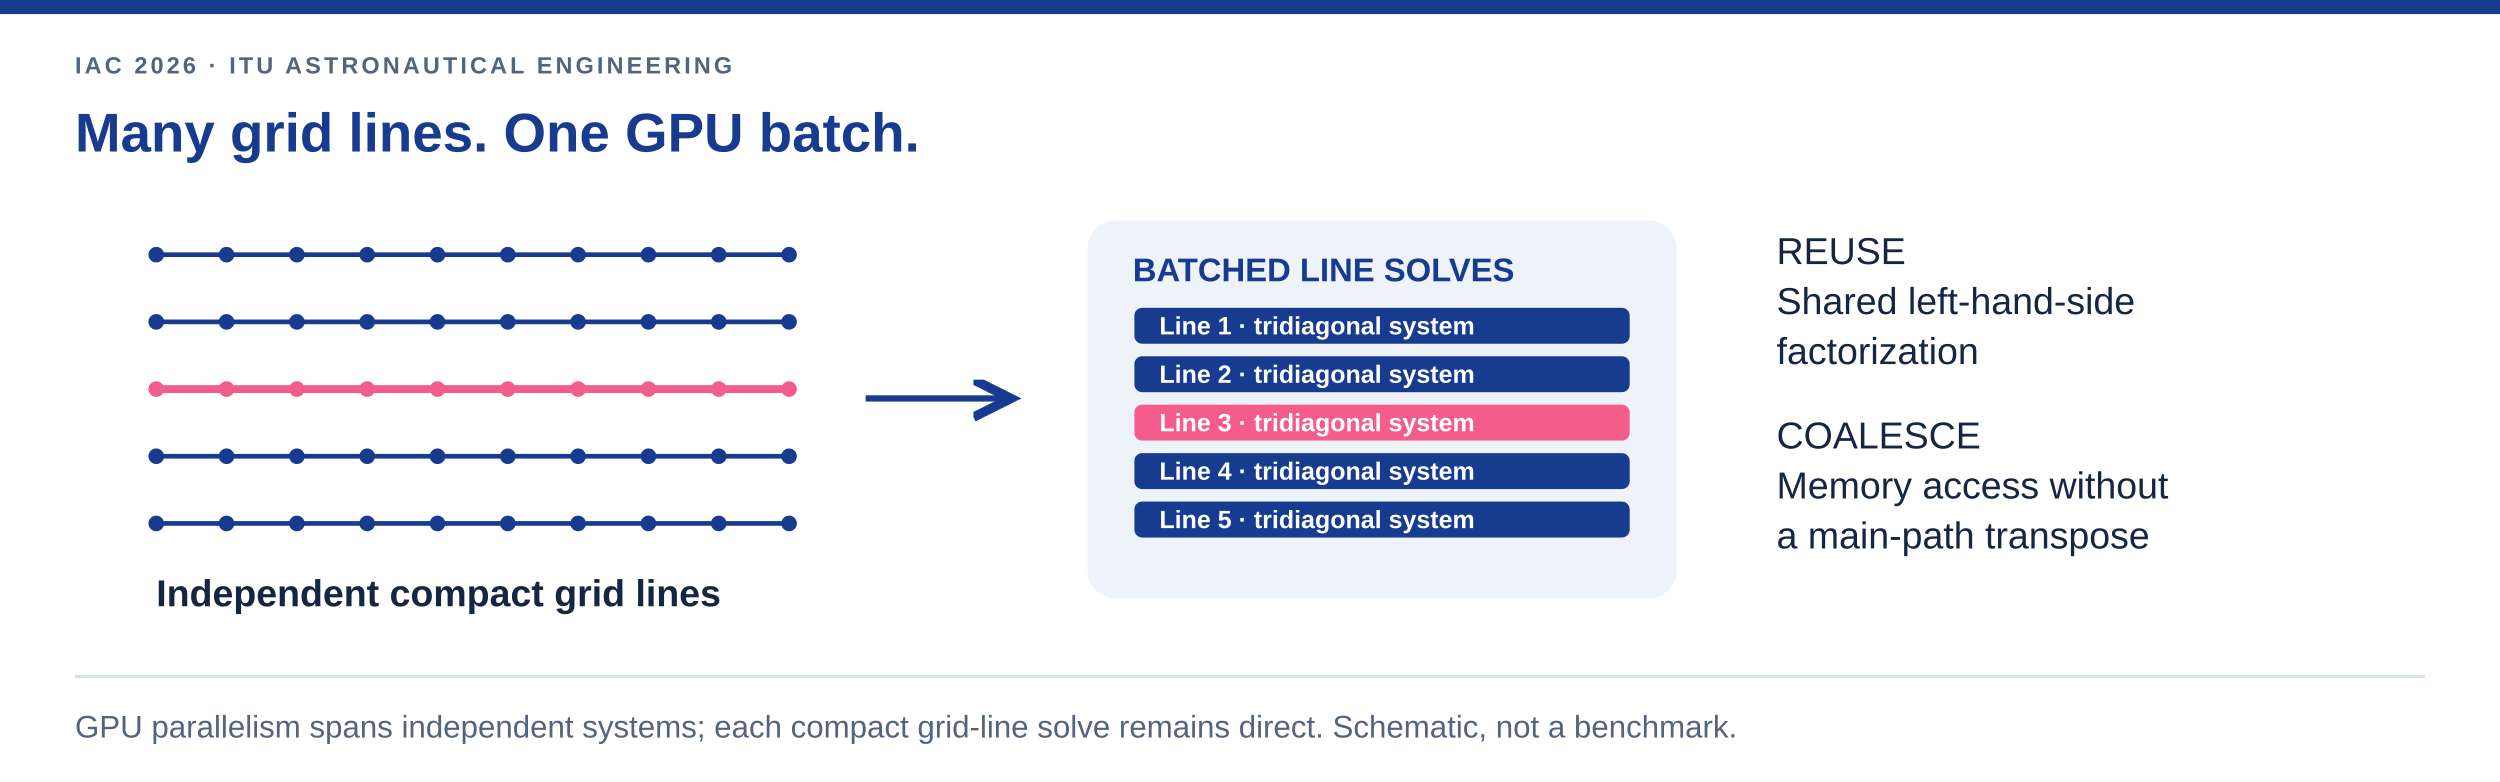
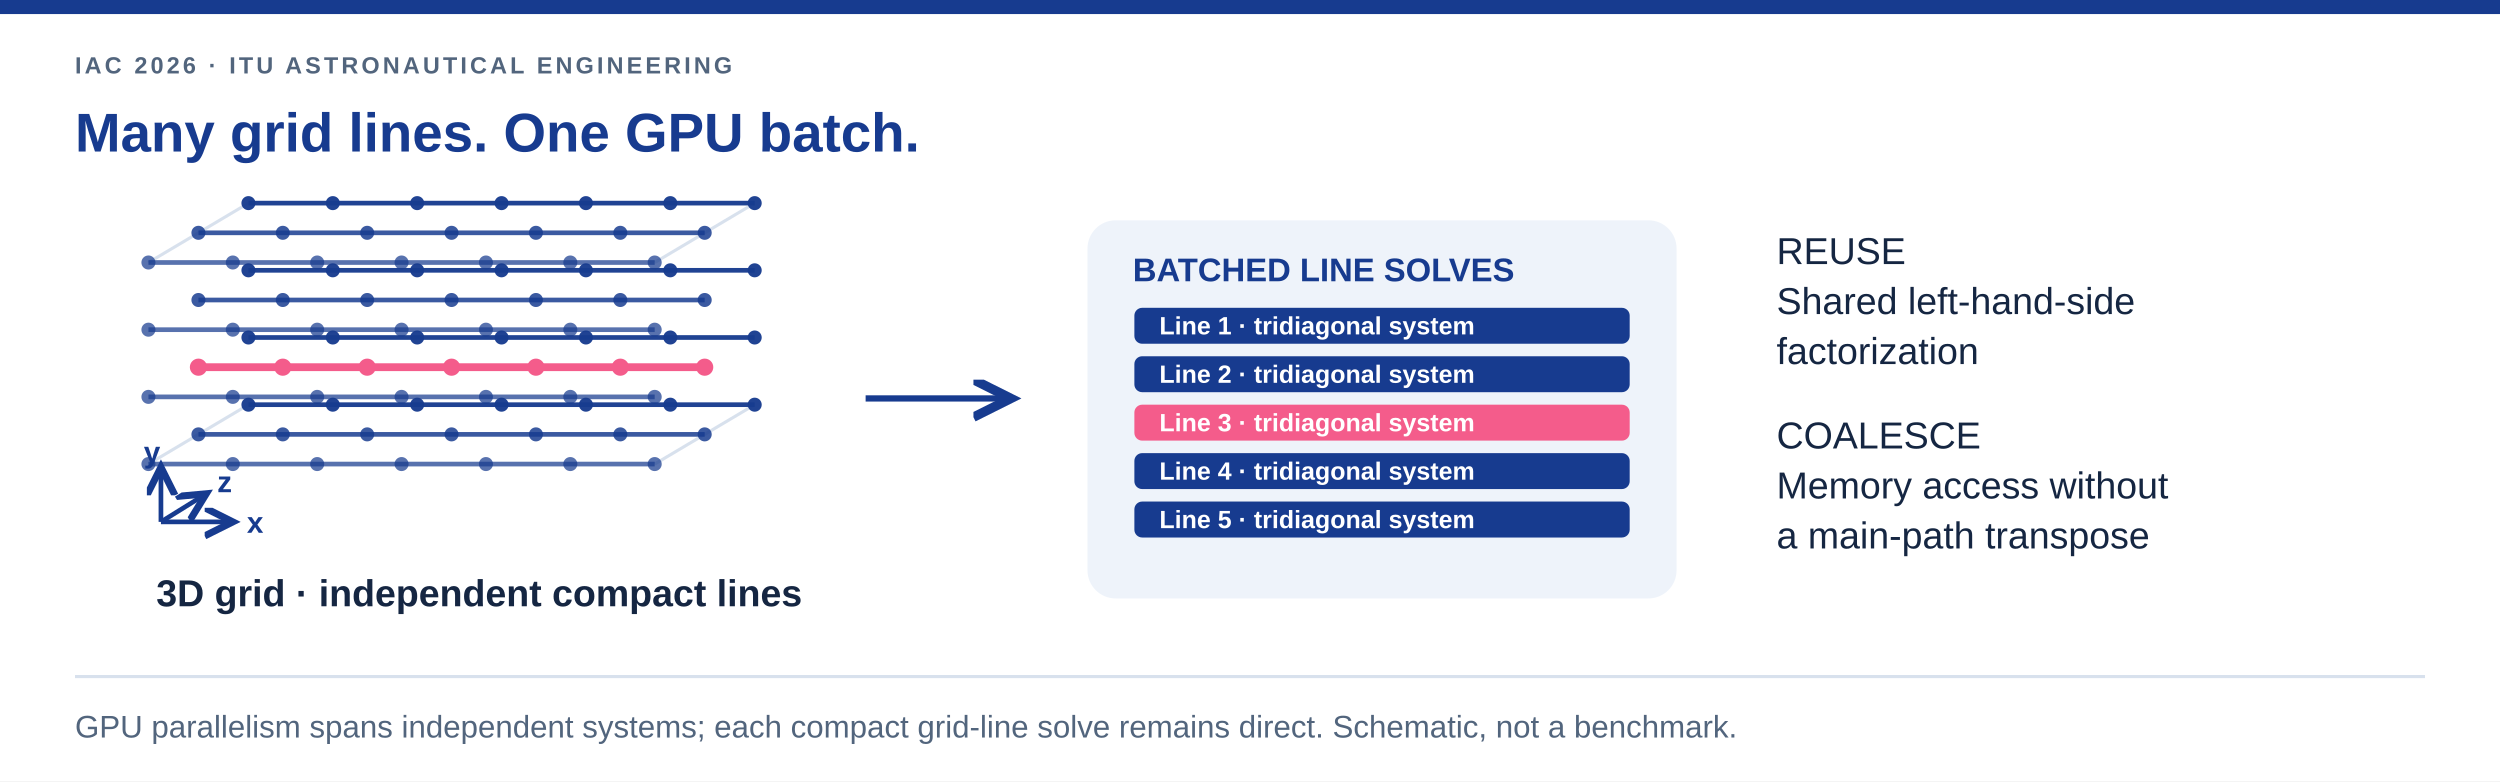
<svg xmlns="http://www.w3.org/2000/svg" width="1600" height="500" viewBox="0 0 1600 500" role="img" aria-labelledby="title desc">
  <defs>
    <marker id="arrow" markerWidth="8" markerHeight="8" refX="6" refY="3" orient="auto">
      <path d="M0,0 L6,3 L0,6" fill="none" stroke="#173b8f" stroke-width="1.5" />
    </marker>
  </defs>
  <g font-family="Arial, Helvetica, sans-serif">
    <rect x="0" y="0" width="1600" height="500" rx="0" fill="#ffffff" />
    <rect x="0" y="0" width="1600" height="9" rx="0" fill="#173b8f" />
    <text x="48" y="47" font-size="15" fill="#52657d" font-weight="700" letter-spacing="2">IAC 2026 · ITU ASTRONAUTICAL ENGINEERING</text>
    <text x="48" y="97" font-size="35" fill="#173b8f" font-weight="700">Many grid lines. One GPU batch.</text>
-     <line x1="100" y1="163" x2="505" y2="163" stroke="#173b8f" stroke-width="3" />
-     <circle cx="100" cy="163" r="5" fill="#173b8f" />
-     <circle cx="145" cy="163" r="5" fill="#173b8f" />
-     <circle cx="190" cy="163" r="5" fill="#173b8f" />
-     <circle cx="235" cy="163" r="5" fill="#173b8f" />
-     <circle cx="280" cy="163" r="5" fill="#173b8f" />
-     <circle cx="325" cy="163" r="5" fill="#173b8f" />
-     <circle cx="370" cy="163" r="5" fill="#173b8f" />
-     <circle cx="415" cy="163" r="5" fill="#173b8f" />
-     <circle cx="460" cy="163" r="5" fill="#173b8f" />
-     <circle cx="505" cy="163" r="5" fill="#173b8f" />
-     <line x1="100" y1="206" x2="505" y2="206" stroke="#173b8f" stroke-width="3" />
-     <circle cx="100" cy="206" r="5" fill="#173b8f" />
-     <circle cx="145" cy="206" r="5" fill="#173b8f" />
-     <circle cx="190" cy="206" r="5" fill="#173b8f" />
-     <circle cx="235" cy="206" r="5" fill="#173b8f" />
-     <circle cx="280" cy="206" r="5" fill="#173b8f" />
-     <circle cx="325" cy="206" r="5" fill="#173b8f" />
-     <circle cx="370" cy="206" r="5" fill="#173b8f" />
-     <circle cx="415" cy="206" r="5" fill="#173b8f" />
-     <circle cx="460" cy="206" r="5" fill="#173b8f" />
-     <circle cx="505" cy="206" r="5" fill="#173b8f" />
-     <line x1="100" y1="249" x2="505" y2="249" stroke="#f45c8b" stroke-width="5" />
-     <circle cx="100" cy="249" r="5" fill="#f45c8b" />
-     <circle cx="145" cy="249" r="5" fill="#f45c8b" />
-     <circle cx="190" cy="249" r="5" fill="#f45c8b" />
-     <circle cx="235" cy="249" r="5" fill="#f45c8b" />
-     <circle cx="280" cy="249" r="5" fill="#f45c8b" />
-     <circle cx="325" cy="249" r="5" fill="#f45c8b" />
-     <circle cx="370" cy="249" r="5" fill="#f45c8b" />
-     <circle cx="415" cy="249" r="5" fill="#f45c8b" />
-     <circle cx="460" cy="249" r="5" fill="#f45c8b" />
-     <circle cx="505" cy="249" r="5" fill="#f45c8b" />
-     <line x1="100" y1="292" x2="505" y2="292" stroke="#173b8f" stroke-width="3" />
-     <circle cx="100" cy="292" r="5" fill="#173b8f" />
-     <circle cx="145" cy="292" r="5" fill="#173b8f" />
-     <circle cx="190" cy="292" r="5" fill="#173b8f" />
-     <circle cx="235" cy="292" r="5" fill="#173b8f" />
-     <circle cx="280" cy="292" r="5" fill="#173b8f" />
-     <circle cx="325" cy="292" r="5" fill="#173b8f" />
-     <circle cx="370" cy="292" r="5" fill="#173b8f" />
-     <circle cx="415" cy="292" r="5" fill="#173b8f" />
-     <circle cx="460" cy="292" r="5" fill="#173b8f" />
-     <circle cx="505" cy="292" r="5" fill="#173b8f" />
-     <line x1="100" y1="335" x2="505" y2="335" stroke="#173b8f" stroke-width="3" />
-     <circle cx="100" cy="335" r="5" fill="#173b8f" />
-     <circle cx="145" cy="335" r="5" fill="#173b8f" />
-     <circle cx="190" cy="335" r="5" fill="#173b8f" />
-     <circle cx="235" cy="335" r="5" fill="#173b8f" />
-     <circle cx="280" cy="335" r="5" fill="#173b8f" />
-     <circle cx="325" cy="335" r="5" fill="#173b8f" />
-     <circle cx="370" cy="335" r="5" fill="#173b8f" />
-     <circle cx="415" cy="335" r="5" fill="#173b8f" />
-     <circle cx="460" cy="335" r="5" fill="#173b8f" />
-     <circle cx="505" cy="335" r="5" fill="#173b8f" />
-     <text x="100" y="388" font-size="24" fill="#152642" font-weight="700">Independent compact grid lines</text>
+     <line x1="95" y1="168" x2="159" y2="130" stroke="#d8e1ed" stroke-width="2" class="depth-connector" />
+     <line x1="419" y1="168" x2="483" y2="130" stroke="#d8e1ed" stroke-width="2" class="depth-connector" />
+     <line x1="95" y1="297" x2="159" y2="259" stroke="#d8e1ed" stroke-width="2" class="depth-connector" />
+     <line x1="419" y1="297" x2="483" y2="259" stroke="#d8e1ed" stroke-width="2" class="depth-connector" />
+     <line x1="159" y1="130" x2="483" y2="130" stroke="#173b8f" stroke-width="3" class="compact-line" opacity="0.96" />
+     <line x1="159" y1="173" x2="483" y2="173" stroke="#173b8f" stroke-width="3" class="compact-line" opacity="0.96" />
+     <line x1="159" y1="216" x2="483" y2="216" stroke="#173b8f" stroke-width="3" class="compact-line" opacity="0.96" />
+     <line x1="159" y1="259" x2="483" y2="259" stroke="#173b8f" stroke-width="3" class="compact-line" opacity="0.96" />
+     <g data-depth-plane="2">
+       <circle cx="159" cy="130" r="4.5" fill="#173b8f" class="lattice-node" opacity="0.96" />
+       <circle cx="213" cy="130" r="4.5" fill="#173b8f" class="lattice-node" opacity="0.96" />
+       <circle cx="267" cy="130" r="4.5" fill="#173b8f" class="lattice-node" opacity="0.96" />
+       <circle cx="321" cy="130" r="4.5" fill="#173b8f" class="lattice-node" opacity="0.96" />
+       <circle cx="375" cy="130" r="4.5" fill="#173b8f" class="lattice-node" opacity="0.96" />
+       <circle cx="429" cy="130" r="4.5" fill="#173b8f" class="lattice-node" opacity="0.96" />
+       <circle cx="483" cy="130" r="4.5" fill="#173b8f" class="lattice-node" opacity="0.96" />
+       <circle cx="159" cy="173" r="4.5" fill="#173b8f" class="lattice-node" opacity="0.96" />
+       <circle cx="213" cy="173" r="4.5" fill="#173b8f" class="lattice-node" opacity="0.96" />
+       <circle cx="267" cy="173" r="4.5" fill="#173b8f" class="lattice-node" opacity="0.96" />
+       <circle cx="321" cy="173" r="4.5" fill="#173b8f" class="lattice-node" opacity="0.96" />
+       <circle cx="375" cy="173" r="4.5" fill="#173b8f" class="lattice-node" opacity="0.96" />
+       <circle cx="429" cy="173" r="4.5" fill="#173b8f" class="lattice-node" opacity="0.96" />
+       <circle cx="483" cy="173" r="4.5" fill="#173b8f" class="lattice-node" opacity="0.96" />
+       <circle cx="159" cy="216" r="4.5" fill="#173b8f" class="lattice-node" opacity="0.96" />
+       <circle cx="213" cy="216" r="4.5" fill="#173b8f" class="lattice-node" opacity="0.96" />
+       <circle cx="267" cy="216" r="4.5" fill="#173b8f" class="lattice-node" opacity="0.96" />
+       <circle cx="321" cy="216" r="4.5" fill="#173b8f" class="lattice-node" opacity="0.96" />
+       <circle cx="375" cy="216" r="4.5" fill="#173b8f" class="lattice-node" opacity="0.96" />
+       <circle cx="429" cy="216" r="4.5" fill="#173b8f" class="lattice-node" opacity="0.96" />
+       <circle cx="483" cy="216" r="4.5" fill="#173b8f" class="lattice-node" opacity="0.96" />
+       <circle cx="159" cy="259" r="4.5" fill="#173b8f" class="lattice-node" opacity="0.96" />
+       <circle cx="213" cy="259" r="4.5" fill="#173b8f" class="lattice-node" opacity="0.96" />
+       <circle cx="267" cy="259" r="4.5" fill="#173b8f" class="lattice-node" opacity="0.96" />
+       <circle cx="321" cy="259" r="4.5" fill="#173b8f" class="lattice-node" opacity="0.96" />
+       <circle cx="375" cy="259" r="4.5" fill="#173b8f" class="lattice-node" opacity="0.96" />
+       <circle cx="429" cy="259" r="4.5" fill="#173b8f" class="lattice-node" opacity="0.96" />
+       <circle cx="483" cy="259" r="4.5" fill="#173b8f" class="lattice-node" opacity="0.96" />
+     </g>
+     <line x1="127" y1="149" x2="451" y2="149" stroke="#173b8f" stroke-width="3" class="compact-line" opacity="0.84" />
+     <line x1="127" y1="192" x2="451" y2="192" stroke="#173b8f" stroke-width="3" class="compact-line" opacity="0.84" />
+     <line x1="127" y1="235" x2="451" y2="235" stroke="#f45c8b" stroke-width="5" class="compact-line" opacity="1" />
+     <line x1="127" y1="278" x2="451" y2="278" stroke="#173b8f" stroke-width="3" class="compact-line" opacity="0.84" />
+     <g data-depth-plane="1">
+       <circle cx="127" cy="149" r="4.5" fill="#173b8f" class="lattice-node" opacity="0.84" />
+       <circle cx="181" cy="149" r="4.5" fill="#173b8f" class="lattice-node" opacity="0.84" />
+       <circle cx="235" cy="149" r="4.5" fill="#173b8f" class="lattice-node" opacity="0.84" />
+       <circle cx="289" cy="149" r="4.5" fill="#173b8f" class="lattice-node" opacity="0.84" />
+       <circle cx="343" cy="149" r="4.5" fill="#173b8f" class="lattice-node" opacity="0.84" />
+       <circle cx="397" cy="149" r="4.5" fill="#173b8f" class="lattice-node" opacity="0.84" />
+       <circle cx="451" cy="149" r="4.5" fill="#173b8f" class="lattice-node" opacity="0.84" />
+       <circle cx="127" cy="192" r="4.5" fill="#173b8f" class="lattice-node" opacity="0.84" />
+       <circle cx="181" cy="192" r="4.5" fill="#173b8f" class="lattice-node" opacity="0.84" />
+       <circle cx="235" cy="192" r="4.5" fill="#173b8f" class="lattice-node" opacity="0.84" />
+       <circle cx="289" cy="192" r="4.5" fill="#173b8f" class="lattice-node" opacity="0.84" />
+       <circle cx="343" cy="192" r="4.5" fill="#173b8f" class="lattice-node" opacity="0.84" />
+       <circle cx="397" cy="192" r="4.5" fill="#173b8f" class="lattice-node" opacity="0.84" />
+       <circle cx="451" cy="192" r="4.5" fill="#173b8f" class="lattice-node" opacity="0.84" />
+       <circle cx="127" cy="235" r="5.5" fill="#f45c8b" class="lattice-node" opacity="1" />
+       <circle cx="181" cy="235" r="5.5" fill="#f45c8b" class="lattice-node" opacity="1" />
+       <circle cx="235" cy="235" r="5.5" fill="#f45c8b" class="lattice-node" opacity="1" />
+       <circle cx="289" cy="235" r="5.5" fill="#f45c8b" class="lattice-node" opacity="1" />
+       <circle cx="343" cy="235" r="5.5" fill="#f45c8b" class="lattice-node" opacity="1" />
+       <circle cx="397" cy="235" r="5.5" fill="#f45c8b" class="lattice-node" opacity="1" />
+       <circle cx="451" cy="235" r="5.5" fill="#f45c8b" class="lattice-node" opacity="1" />
+       <circle cx="127" cy="278" r="4.5" fill="#173b8f" class="lattice-node" opacity="0.84" />
+       <circle cx="181" cy="278" r="4.5" fill="#173b8f" class="lattice-node" opacity="0.84" />
+       <circle cx="235" cy="278" r="4.5" fill="#173b8f" class="lattice-node" opacity="0.84" />
+       <circle cx="289" cy="278" r="4.5" fill="#173b8f" class="lattice-node" opacity="0.84" />
+       <circle cx="343" cy="278" r="4.5" fill="#173b8f" class="lattice-node" opacity="0.84" />
+       <circle cx="397" cy="278" r="4.5" fill="#173b8f" class="lattice-node" opacity="0.84" />
+       <circle cx="451" cy="278" r="4.5" fill="#173b8f" class="lattice-node" opacity="0.84" />
+     </g>
+     <line x1="95" y1="168" x2="419" y2="168" stroke="#173b8f" stroke-width="3" class="compact-line" opacity="0.72" />
+     <line x1="95" y1="211" x2="419" y2="211" stroke="#173b8f" stroke-width="3" class="compact-line" opacity="0.72" />
+     <line x1="95" y1="254" x2="419" y2="254" stroke="#173b8f" stroke-width="3" class="compact-line" opacity="0.72" />
+     <line x1="95" y1="297" x2="419" y2="297" stroke="#173b8f" stroke-width="3" class="compact-line" opacity="0.72" />
+     <g data-depth-plane="0">
+       <circle cx="95" cy="168" r="4.5" fill="#173b8f" class="lattice-node" opacity="0.72" />
+       <circle cx="149" cy="168" r="4.5" fill="#173b8f" class="lattice-node" opacity="0.72" />
+       <circle cx="203" cy="168" r="4.5" fill="#173b8f" class="lattice-node" opacity="0.72" />
+       <circle cx="257" cy="168" r="4.5" fill="#173b8f" class="lattice-node" opacity="0.72" />
+       <circle cx="311" cy="168" r="4.5" fill="#173b8f" class="lattice-node" opacity="0.72" />
+       <circle cx="365" cy="168" r="4.5" fill="#173b8f" class="lattice-node" opacity="0.72" />
+       <circle cx="419" cy="168" r="4.5" fill="#173b8f" class="lattice-node" opacity="0.72" />
+       <circle cx="95" cy="211" r="4.5" fill="#173b8f" class="lattice-node" opacity="0.72" />
+       <circle cx="149" cy="211" r="4.5" fill="#173b8f" class="lattice-node" opacity="0.72" />
+       <circle cx="203" cy="211" r="4.5" fill="#173b8f" class="lattice-node" opacity="0.72" />
+       <circle cx="257" cy="211" r="4.5" fill="#173b8f" class="lattice-node" opacity="0.72" />
+       <circle cx="311" cy="211" r="4.5" fill="#173b8f" class="lattice-node" opacity="0.72" />
+       <circle cx="365" cy="211" r="4.5" fill="#173b8f" class="lattice-node" opacity="0.72" />
+       <circle cx="419" cy="211" r="4.5" fill="#173b8f" class="lattice-node" opacity="0.72" />
+       <circle cx="95" cy="254" r="4.5" fill="#173b8f" class="lattice-node" opacity="0.72" />
+       <circle cx="149" cy="254" r="4.5" fill="#173b8f" class="lattice-node" opacity="0.72" />
+       <circle cx="203" cy="254" r="4.5" fill="#173b8f" class="lattice-node" opacity="0.72" />
+       <circle cx="257" cy="254" r="4.5" fill="#173b8f" class="lattice-node" opacity="0.72" />
+       <circle cx="311" cy="254" r="4.5" fill="#173b8f" class="lattice-node" opacity="0.72" />
+       <circle cx="365" cy="254" r="4.5" fill="#173b8f" class="lattice-node" opacity="0.72" />
+       <circle cx="419" cy="254" r="4.5" fill="#173b8f" class="lattice-node" opacity="0.72" />
+       <circle cx="95" cy="297" r="4.5" fill="#173b8f" class="lattice-node" opacity="0.72" />
+       <circle cx="149" cy="297" r="4.5" fill="#173b8f" class="lattice-node" opacity="0.72" />
+       <circle cx="203" cy="297" r="4.5" fill="#173b8f" class="lattice-node" opacity="0.72" />
+       <circle cx="257" cy="297" r="4.5" fill="#173b8f" class="lattice-node" opacity="0.72" />
+       <circle cx="311" cy="297" r="4.5" fill="#173b8f" class="lattice-node" opacity="0.72" />
+       <circle cx="365" cy="297" r="4.5" fill="#173b8f" class="lattice-node" opacity="0.72" />
+       <circle cx="419" cy="297" r="4.5" fill="#173b8f" class="lattice-node" opacity="0.72" />
+     </g>
+     <line x1="103" y1="334" x2="149" y2="334" stroke="#173b8f" stroke-width="3" marker-end="url(#arrow)" />
+     <text x="158" y="341" font-size="19" fill="#173b8f" font-weight="700">x</text>
+     <line x1="103" y1="334" x2="103" y2="299" stroke="#173b8f" stroke-width="3" marker-end="url(#arrow)" />
+     <text x="92" y="296" font-size="19" fill="#173b8f" font-weight="700">y</text>
+     <line x1="103" y1="334" x2="132" y2="316" stroke="#173b8f" stroke-width="3" marker-end="url(#arrow)" />
+     <text x="139" y="315" font-size="19" fill="#173b8f" font-weight="700">z</text>
+     <text x="100" y="388" font-size="24" fill="#152642" font-weight="700">3D grid · independent compact lines</text>
    <line x1="554" y1="255" x2="647" y2="255" stroke="#173b8f" stroke-width="4" marker-end="url(#arrow)" />
    <rect x="696" y="141" width="377" height="242" rx="18" fill="#eef3fa" />
    <text x="725" y="180" font-size="21" fill="#173b8f" font-weight="700">BATCHED LINE SOLVES</text>
    <rect x="726" y="197" width="317" height="23" rx="5" fill="#173b8f" />
    <text x="742" y="214" font-size="16" fill="#ffffff" font-weight="700">Line 1  ·  tridiagonal system</text>
    <rect x="726" y="228" width="317" height="23" rx="5" fill="#173b8f" />
    <text x="742" y="245" font-size="16" fill="#ffffff" font-weight="700">Line 2  ·  tridiagonal system</text>
    <rect x="726" y="259" width="317" height="23" rx="5" fill="#f45c8b" />
    <text x="742" y="276" font-size="16" fill="#ffffff" font-weight="700">Line 3  ·  tridiagonal system</text>
    <rect x="726" y="290" width="317" height="23" rx="5" fill="#173b8f" />
    <text x="742" y="307" font-size="16" fill="#ffffff" font-weight="700">Line 4  ·  tridiagonal system</text>
    <rect x="726" y="321" width="317" height="23" rx="5" fill="#173b8f" />
    <text x="742" y="338" font-size="16" fill="#ffffff" font-weight="700">Line 5  ·  tridiagonal system</text>
    <text x="1137" y="169" font-size="24" fill="#152642" font-weight="400">REUSE</text>
    <text x="1137" y="201" font-size="24" fill="#152642" font-weight="400">Shared left-hand-side</text>
    <text x="1137" y="233" font-size="24" fill="#152642" font-weight="400">factorization</text>
    <text x="1137" y="287" font-size="24" fill="#152642" font-weight="400">COALESCE</text>
    <text x="1137" y="319" font-size="24" fill="#152642" font-weight="400">Memory access without</text>
    <text x="1137" y="351" font-size="24" fill="#152642" font-weight="400">a main-path transpose</text>
    <line x1="48" y1="433" x2="1552" y2="433" stroke="#d8e1ed" stroke-width="2" />
    <text x="48" y="472" font-size="20" fill="#52657d" font-weight="400">GPU parallelism spans independent systems; each compact grid-line solve remains direct. Schematic, not a benchmark.</text>
  </g>
</svg>
